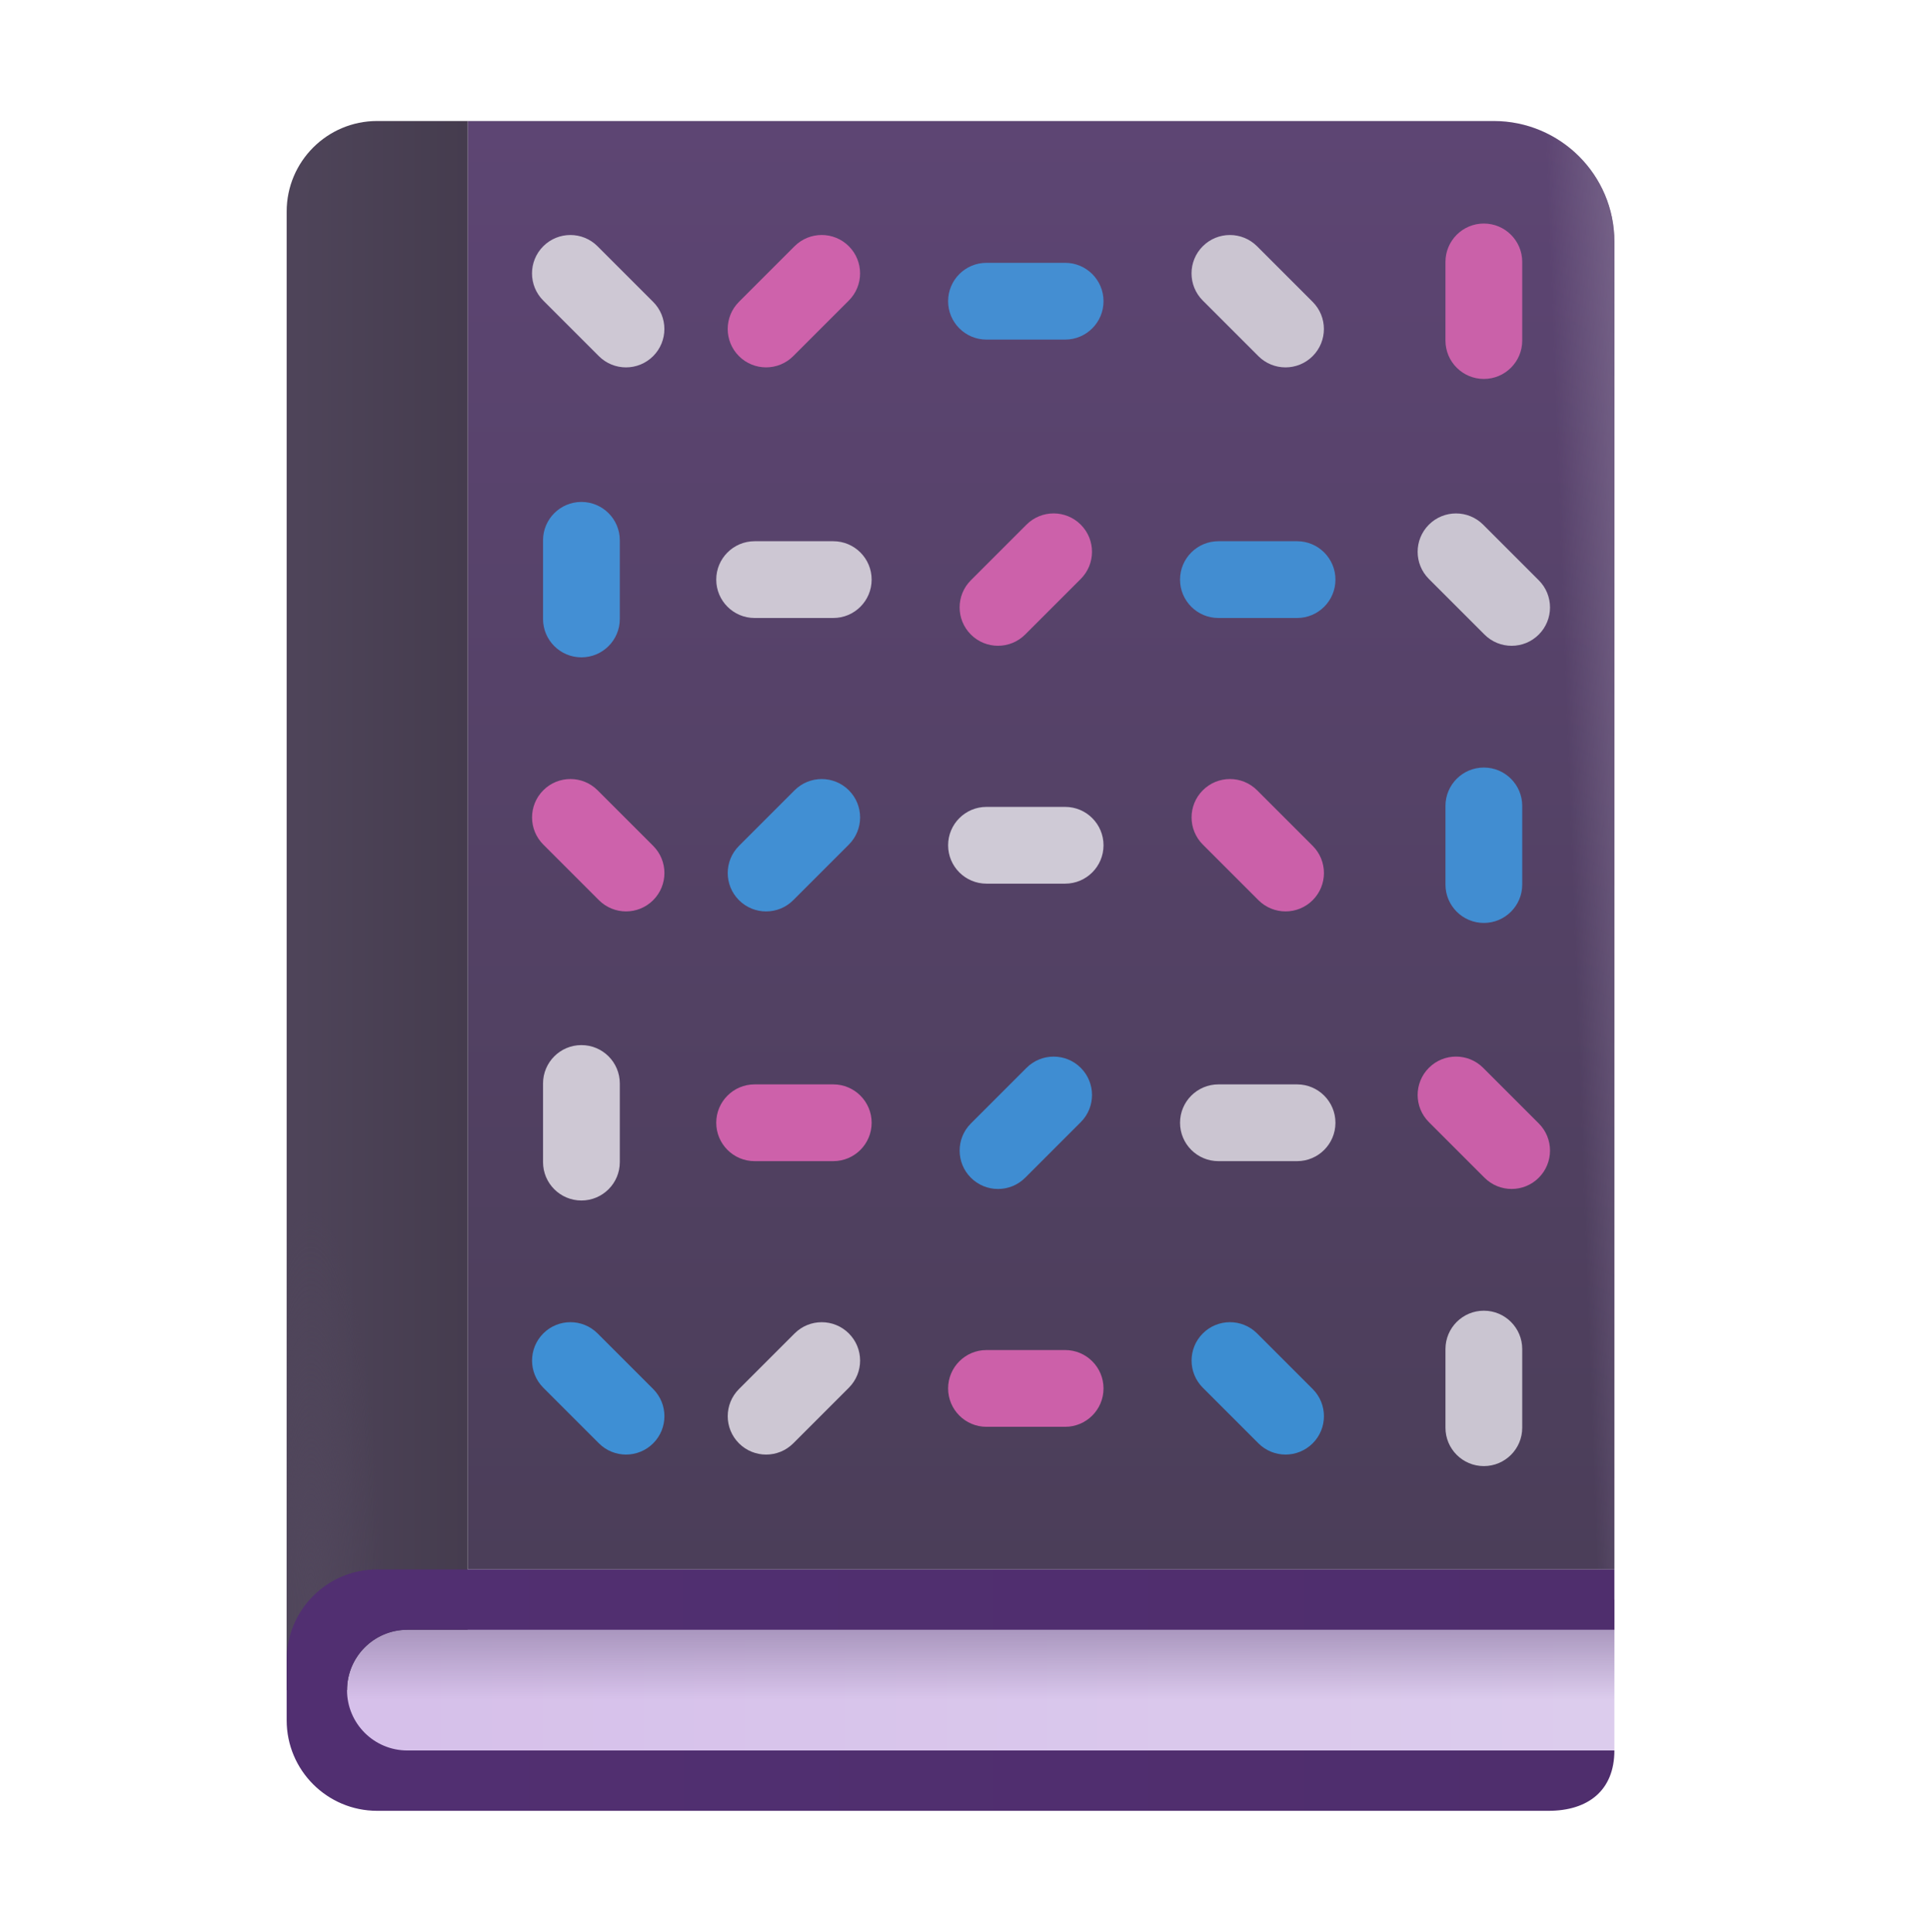
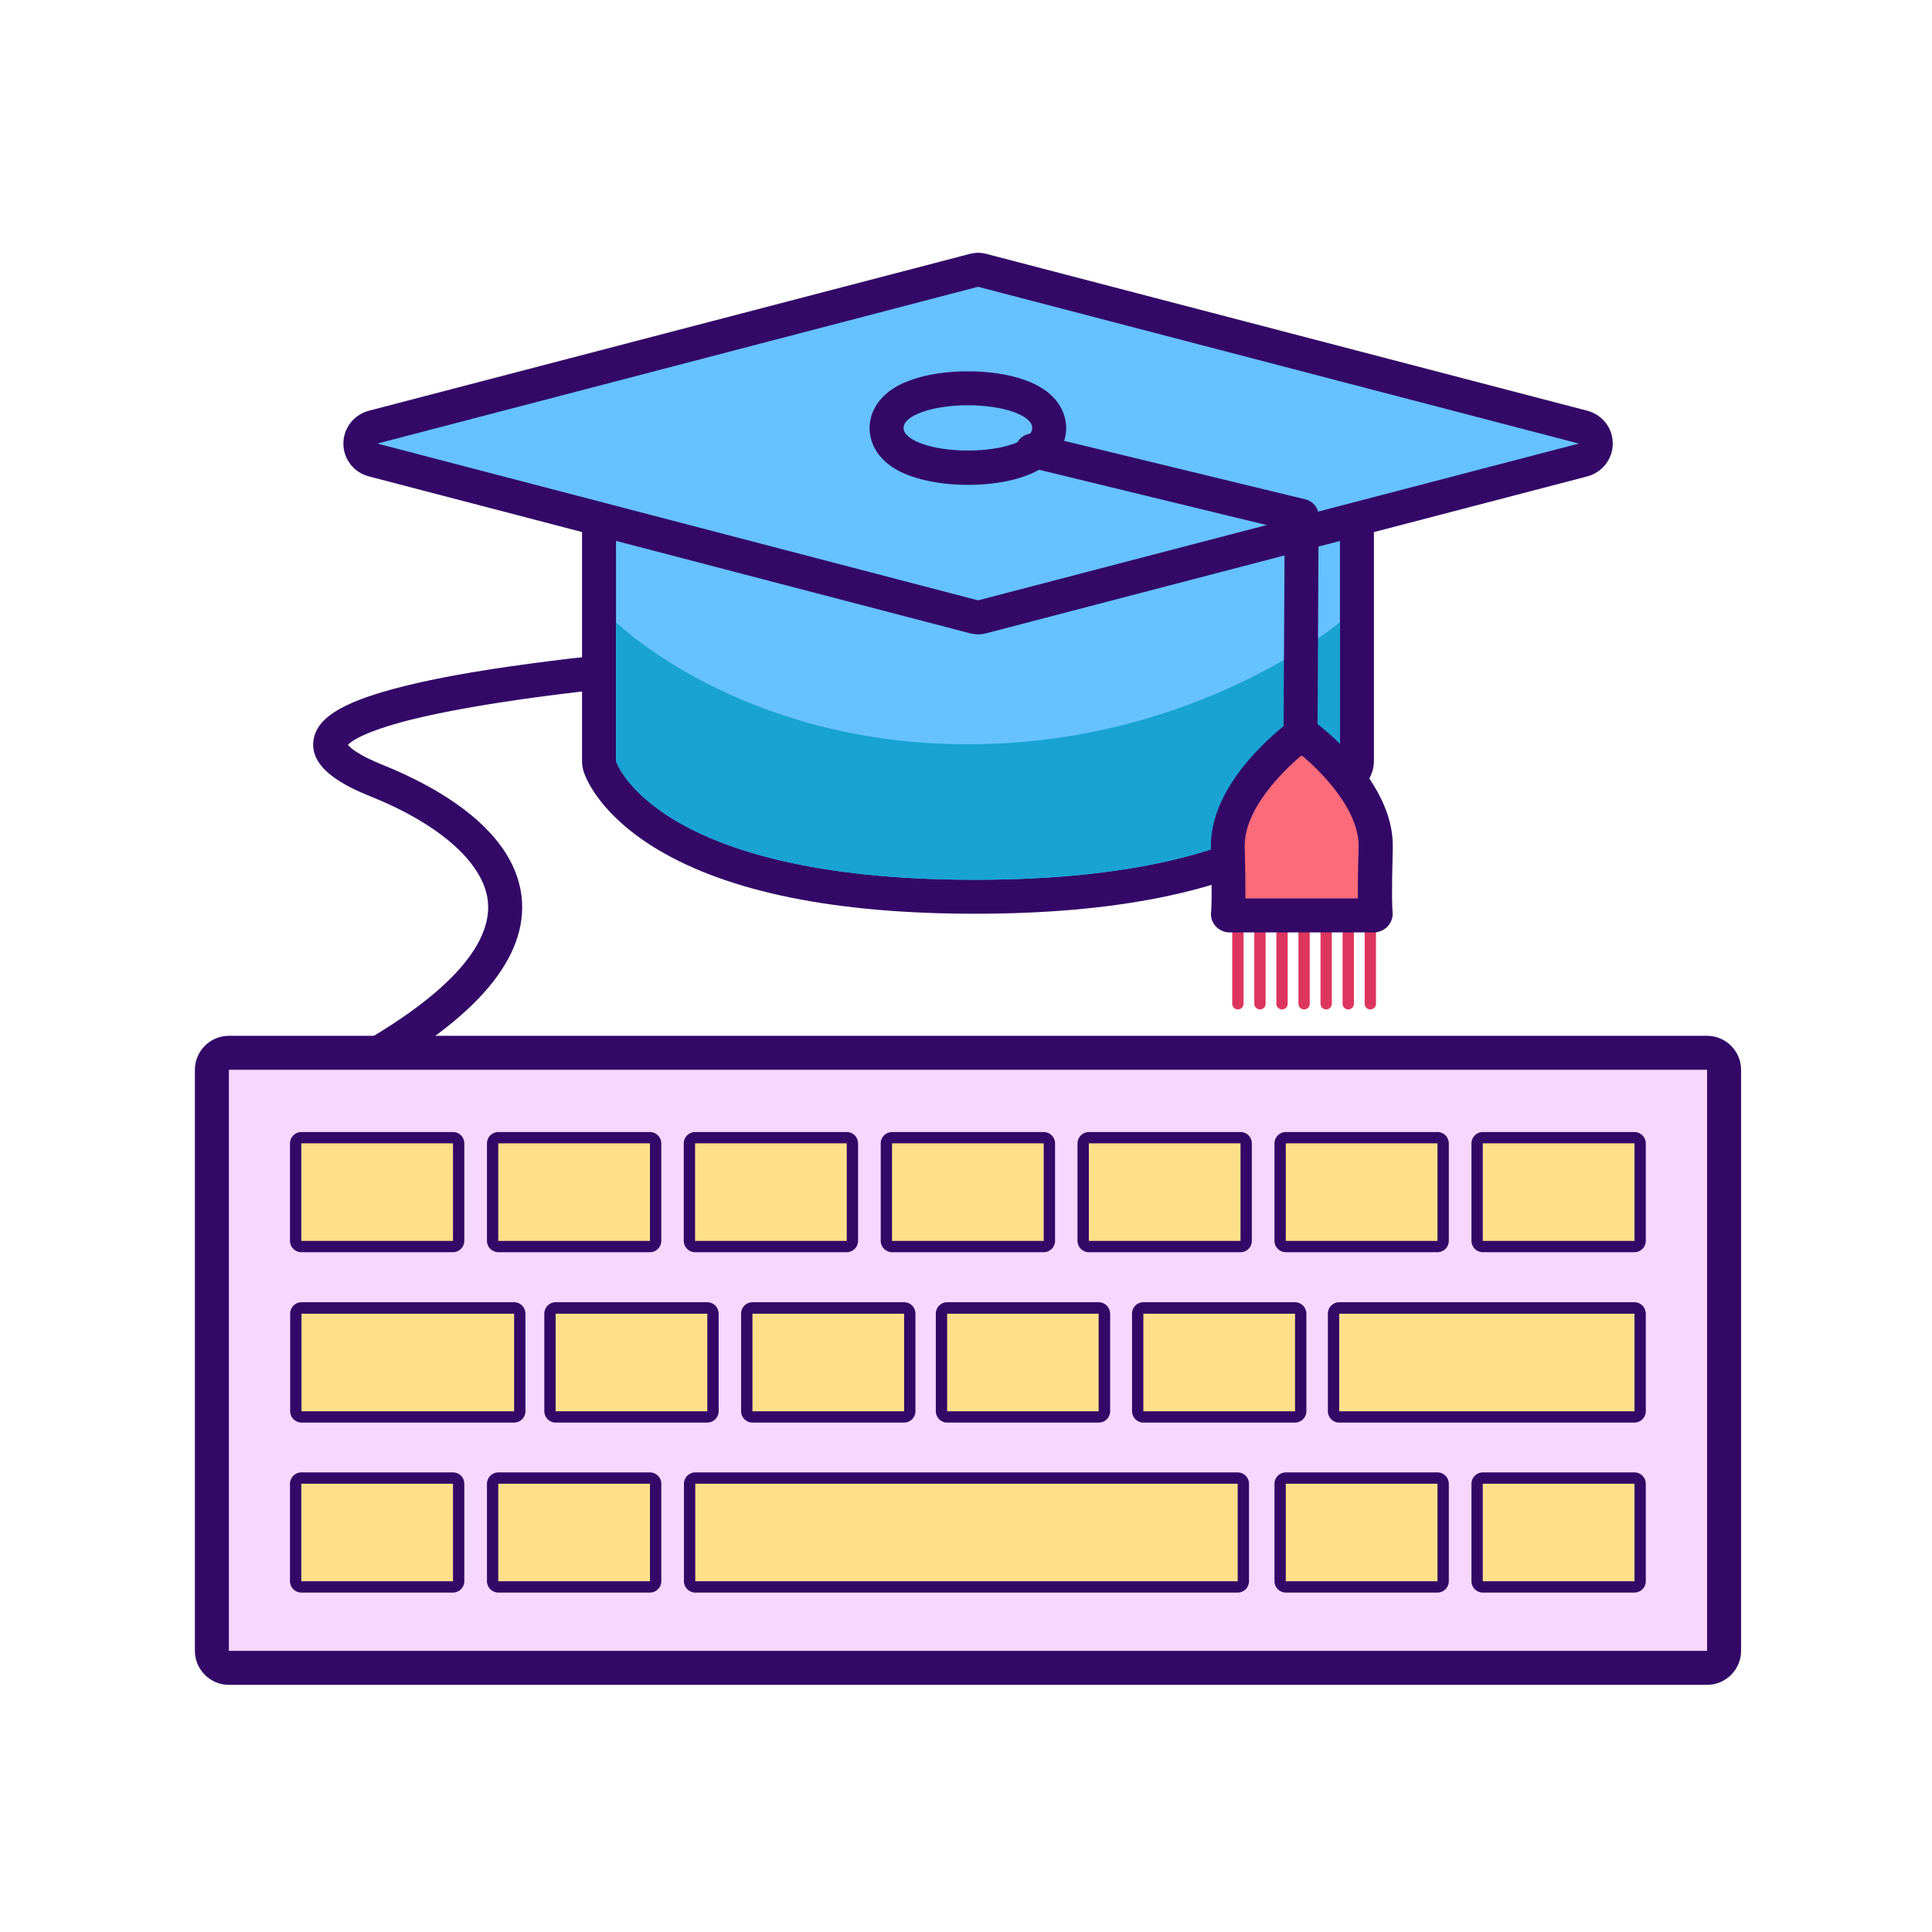
- <svg xmlns="http://www.w3.org/2000/svg" width="290px" height="290px" preserveAspectRatio="xMidYMid meet" viewBox="0 0 32 32" style="-ms-transform: rotate(360deg); -webkit-transform: rotate(360deg); transform: rotate(360deg);">
-   <g fill="none">
-     <path fill="url(#IconifyId-18336ff944b-bf80ea-28503)" d="M7.75 2.005h17a2 2 0 0 1 2 2v22h-19v-24Z" />
-     <path fill="url(#IconifyId-18336ff944b-bf80ea-28504)" d="M7.75 2.005h17a2 2 0 0 1 2 2v22h-19v-24Z" />
-     <path fill="url(#IconifyId-18336ff944b-bf80ea-28505)" d="M5.25 26.505h21.5v2.5h-.5l-.5.5H5.25v-3Z" />
-     <path fill="url(#IconifyId-18336ff944b-bf80ea-28506)" d="M5.25 26.505h21.5v2.5h-.5l-.5.5H5.25v-3Z" />
-     <path fill="url(#IconifyId-18336ff944b-bf80ea-28507)" d="M6.25 2.005a1.5 1.5 0 0 0-1.5 1.5v24.5h1a1 1 0 0 1 1-1h1v-25h-1.5Z" />
-     <path fill="url(#IconifyId-18336ff944b-bf80ea-28509)" d="M6.25 2.005a1.5 1.5 0 0 0-1.5 1.5v24.5h1a1 1 0 0 1 1-1h1v-25h-1.5Z" />
-     <path fill="url(#IconifyId-18336ff944b-bf80ea-28508)" d="M6.25 26.005a1.5 1.5 0 0 0-1.5 1.5v1a1.5 1.5 0 0 0 1.5 1.5h19.408c.653 0 1.092-.335 1.092-1h-20a1 1 0 1 1 0-2h20v-1H6.25Z" />
-     <rect width="2.575" height="1.272" x="9.452" y="3.631" fill="#CEC8D4" rx=".636" transform="rotate(45 9.452 3.63)" />
-     <rect width="2.575" height="1.272" x="9.452" y="12.645" fill="#CD62AB" rx=".636" transform="rotate(45 9.452 12.645)" />
-     <rect width="2.575" height="1.272" x="9.452" y="21.645" fill="#3E8FD4" rx=".636" transform="rotate(45 9.452 21.645)" />
-     <rect width="2.575" height="1.272" x="20.38" y="3.631" fill="#CBC5D1" rx=".636" transform="rotate(45 20.38 3.63)" />
-     <rect width="2.575" height="1.272" x="20.38" y="12.645" fill="#CB60A9" rx=".636" transform="rotate(45 20.38 12.645)" />
-     <rect width="2.575" height="1.272" x="20.38" y="21.645" fill="#3C8DD1" rx=".636" transform="rotate(45 20.38 21.645)" />
-     <rect width="2.575" height="1.272" fill="#CE62AB" rx=".636" transform="scale(-1 1) rotate(45 -11.19 -14.62)" />
-     <rect width="2.575" height="1.272" fill="#418FD3" rx=".636" transform="scale(-1 1) rotate(45 -22.072 -10.113)" />
-     <rect width="2.575" height="1.272" fill="#CDC7D3" rx=".636" transform="scale(-1 1) rotate(45 -32.936 -5.613)" />
-     <rect width="2.575" height="1.272" fill="#CC61AA" rx=".636" transform="scale(-1 1) rotate(45 -18.68 -16.952)" />
-     <rect width="2.575" height="1.272" x="24.126" y="8.244" fill="#CAC5D1" rx=".636" transform="rotate(45 24.126 8.244)" />
-     <rect width="2.575" height="1.272" fill="#428DD1" rx=".636" transform="matrix(-1 0 0 1 22.128 8.968)" />
-     <rect width="2.575" height="1.272" fill="#CDC7D3" rx=".636" transform="matrix(-1 0 0 1 14.443 8.968)" />
-     <rect width="2.575" height="1.272" fill="#3F8DD2" rx=".636" transform="scale(-1 1) rotate(45 -29.545 -12.452)" />
-     <rect width="2.575" height="1.272" x="24.126" y="17.244" fill="#CA5FA8" rx=".636" transform="rotate(45 24.126 17.244)" />
-     <rect width="2.575" height="1.272" fill="#438FD4" rx=".636" transform="matrix(0 -1 -1 0 10.27 10.892)" />
-     <rect width="2.575" height="1.272" fill="#448ED2" rx=".636" transform="matrix(-1 0 0 1 18.285 4.355)" />
-     <rect width="2.575" height="1.272" fill="#CBC5D1" rx=".636" transform="matrix(-1 0 0 1 22.128 17.968)" />
-     <rect width="2.575" height="1.272" fill="#CFCAD6" rx=".636" transform="matrix(-1 0 0 1 18.285 13.37)" />
-     <rect width="2.575" height="1.272" fill="#CC60A9" rx=".636" transform="matrix(-1 0 0 1 18.285 22.37)" />
-     <rect width="2.575" height="1.272" fill="#CD61AA" rx=".636" transform="matrix(-1 0 0 1 14.443 17.968)" />
-     <rect width="2.575" height="1.272" fill="#CA61A9" rx=".636" transform="matrix(0 -1 -1 0 25.223 6.279)" />
-     <rect width="2.575" height="1.272" fill="#418DD1" rx=".636" transform="matrix(0 -1 -1 0 25.223 15.293)" />
-     <rect width="2.575" height="1.272" fill="#CAC5D1" rx=".636" transform="matrix(0 -1 -1 0 25.223 24.293)" />
-     <rect width="2.575" height="1.272" fill="#CEC8D4" rx=".636" transform="matrix(0 -1 -1 0 10.27 19.892)" />
-     <defs>
-       <linearGradient id="IconifyId-18336ff944b-bf80ea-28503" x1="17.25" x2="17.25" y1="2.005" y2="26.005" gradientUnits="userSpaceOnUse">
-         <stop stop-color="#5D4573" />
-         <stop offset="1" stop-color="#4B3E59" />
-       </linearGradient>
-       <linearGradient id="IconifyId-18336ff944b-bf80ea-28504" x1="28.44" x2="25.73" y1="5.387" y2="5.484" gradientUnits="userSpaceOnUse">
-         <stop offset=".409" stop-color="#806E91" />
-         <stop offset="1" stop-color="#806E91" stop-opacity="0" />
-       </linearGradient>
-       <linearGradient id="IconifyId-18336ff944b-bf80ea-28505" x1="6.471" x2="26.569" y1="28.42" y2="28.42" gradientUnits="userSpaceOnUse">
-         <stop stop-color="#D6C0EA" />
-         <stop offset="1" stop-color="#DCCCED" />
-       </linearGradient>
-       <linearGradient id="IconifyId-18336ff944b-bf80ea-28506" x1="16" x2="16" y1="26.743" y2="28.162" gradientUnits="userSpaceOnUse">
-         <stop stop-color="#9F8CB4" />
-         <stop offset="1" stop-color="#9F8CB4" stop-opacity="0" />
-       </linearGradient>
-       <linearGradient id="IconifyId-18336ff944b-bf80ea-28507" x1="4.955" x2="7.75" y1="16.742" y2="16.742" gradientUnits="userSpaceOnUse">
-         <stop stop-color="#4E4459" />
-         <stop offset="1" stop-color="#453C4E" />
-       </linearGradient>
-       <linearGradient id="IconifyId-18336ff944b-bf80ea-28508" x1="6.181" x2="26.75" y1="28.969" y2="28.936" gradientUnits="userSpaceOnUse">
-         <stop stop-color="#512F71" />
-         <stop offset="1" stop-color="#4F2E6D" />
-       </linearGradient>
-       <radialGradient id="IconifyId-18336ff944b-bf80ea-28509" cx="0" cy="0" r="1" gradientTransform="matrix(0 -6.6454 1.17096 0 5.149 26.678)" gradientUnits="userSpaceOnUse">
-         <stop stop-color="#51475C" />
-         <stop offset="1" stop-color="#51475C" stop-opacity="0" />
-       </radialGradient>
-     </defs>
-   </g>
+ <svg xmlns="http://www.w3.org/2000/svg" t="1724939313060" class="icon" viewBox="0 0 1024 1024" version="1.1" p-id="6370" width="256" height="256">
+   <path d="M182.6 577.2c-3.2 0-6.3-1.7-8-4.8-2.3-4.4-0.7-9.8 3.7-12.2 53.9-28.5 81.7-56.5 80.4-81-1.1-20.5-24.3-41.8-62.1-57-14.2-5.7-32.8-15-30.4-30.1 1.8-11.3 14.3-19.3 41.8-26.8 18.2-5 43.1-9.6 74-13.7 52.2-7 104.6-10.4 105.1-10.4 5-0.3 9.2 3.5 9.6 8.4s-3.5 9.2-8.4 9.6c-0.5 0-49.7 3.2-100 9.8-29.3 3.9-53.2 8.1-71.1 12.6-24.6 6.3-31.2 11.4-32.8 13.2 1.2 1.5 5.4 5.4 18.9 10.8 26.5 10.7 71.4 34.3 73.4 72.7 0.8 15.8-5.9 31.8-20 47.6-14.8 16.6-38.4 33.6-70 50.3-1.3 0.7-2.7 1-4.1 1z" fill="#330867" p-id="6371" />
+   <path d="M121.3 884c-5 0-9-4-9-9V567c0-5 4-9 9-9h783.5c5 0 9 4 9 9v308c0 5-4 9-9 9H121.3z" fill="#F7D7FF" p-id="6372" />
+   <path d="M904.8 567v308H121.3V567h783.5m0-18H121.3c-9.9 0-18 8.1-18 18v308c0 9.9 8.1 18 18 18h783.5c9.9 0 18-8.1 18-18V567c0-9.9-8.1-18-18-18z" fill="#330867" p-id="6373" />
+   <path d="M159.8 660.8c-1.7 0-3-1.3-3-3V606c0-1.7 1.3-3 3-3h80.4c1.7 0 3 1.3 3 3v51.7c0 1.7-1.3 3-3 3h-80.4z" fill="#FFE08A" p-id="6374" />
+   <path d="M240.1 606v51.7h-80.4V606h80.4m0-6h-80.4c-3.3 0-6 2.7-6 6v51.7c0 3.3 2.7 6 6 6h80.4c3.3 0 6-2.7 6-6V606c0-3.3-2.6-6-6-6z" fill="#330867" p-id="6375" />
+   <path d="M264.1 660.8c-1.7 0-3-1.3-3-3V606c0-1.7 1.3-3 3-3h80.4c1.7 0 3 1.3 3 3v51.7c0 1.7-1.3 3-3 3h-80.4z" fill="#FFE08A" p-id="6376" />
+   <path d="M344.5 606v51.7h-80.4V606h80.4m0-6h-80.4c-3.3 0-6 2.7-6 6v51.7c0 3.3 2.7 6 6 6h80.4c3.3 0 6-2.7 6-6V606c0-3.3-2.7-6-6-6z" fill="#330867" p-id="6377" />
+   <path d="M472.8 660.8c-1.7 0-3-1.3-3-3V606c0-1.7 1.3-3 3-3h80.4c1.7 0 3 1.3 3 3v51.7c0 1.7-1.3 3-3 3h-80.4z" fill="#FFE08A" p-id="6378" />
+   <path d="M553.2 606v51.7h-80.4V606h80.4m0-6h-80.4c-3.3 0-6 2.7-6 6v51.7c0 3.3 2.7 6 6 6h80.4c3.3 0 6-2.7 6-6V606c0-3.3-2.7-6-6-6z" fill="#330867" p-id="6379" />
+   <path d="M368.5 660.8c-1.7 0-3-1.3-3-3V606c0-1.7 1.3-3 3-3h80.4c1.7 0 3 1.3 3 3v51.7c0 1.7-1.3 3-3 3h-80.4z" fill="#FFE08A" p-id="6380" />
+   <path d="M448.8 606v51.7h-80.4V606h80.4m0-6h-80.4c-3.3 0-6 2.7-6 6v51.7c0 3.3 2.7 6 6 6h80.4c3.3 0 6-2.7 6-6V606c0-3.3-2.6-6-6-6z" fill="#330867" p-id="6381" />
+   <path d="M577.2 660.8c-1.7 0-3-1.3-3-3V606c0-1.7 1.3-3 3-3h80.4c1.7 0 3 1.3 3 3v51.7c0 1.7-1.3 3-3 3h-80.4z" fill="#FFE08A" p-id="6382" />
+   <path d="M657.5 606v51.7h-80.4V606h80.4m0-6h-80.4c-3.3 0-6 2.7-6 6v51.7c0 3.3 2.7 6 6 6h80.4c3.3 0 6-2.7 6-6V606c0-3.3-2.6-6-6-6z" fill="#330867" p-id="6383" />
+   <path d="M681.5 660.8c-1.7 0-3-1.3-3-3V606c0-1.7 1.3-3 3-3h80.4c1.7 0 3 1.3 3 3v51.7c0 1.7-1.3 3-3 3h-80.4z" fill="#FFE08A" p-id="6384" />
+   <path d="M761.9 606v51.7h-80.4V606h80.4m0-6h-80.4c-3.3 0-6 2.7-6 6v51.7c0 3.3 2.7 6 6 6h80.4c3.3 0 6-2.7 6-6V606c0-3.3-2.7-6-6-6z" fill="#330867" p-id="6385" />
+   <path d="M785.9 660.8c-1.7 0-3-1.3-3-3V606c0-1.7 1.3-3 3-3h80.4c1.7 0 3 1.3 3 3v51.7c0 1.7-1.3 3-3 3h-80.4z" fill="#FFE08A" p-id="6386" />
+   <path d="M866.3 606v51.7h-80.4V606h80.4m0-6h-80.4c-3.3 0-6 2.7-6 6v51.7c0 3.3 2.7 6 6 6h80.4c3.3 0 6-2.7 6-6V606c0-3.3-2.7-6-6-6z" fill="#330867" p-id="6387" />
+   <path d="M159.8 751c-1.7 0-3-1.3-3-3v-51.7c0-1.7 1.3-3 3-3h112.7c1.7 0 3 1.3 3 3V748c0 1.7-1.3 3-3 3H159.8z" fill="#FFE08A" p-id="6388" />
+   <path d="M272.5 696.2V748H159.8v-51.7h112.7m0-6.1H159.8c-3.3 0-6 2.7-6 6V748c0 3.3 2.7 6 6 6h112.7c3.3 0 6-2.7 6-6v-51.7c0-3.4-2.7-6.1-6-6.1z" fill="#330867" p-id="6389" />
+   <path d="M294.5 751c-1.7 0-3-1.3-3-3v-51.7c0-1.7 1.3-3 3-3h80.4c1.7 0 3 1.3 3 3V748c0 1.7-1.3 3-3 3h-80.4z" fill="#FFE08A" p-id="6390" />
+   <path d="M374.9 696.2V748h-80.4v-51.7h80.4m0-6.1h-80.4c-3.3 0-6 2.7-6 6V748c0 3.3 2.7 6 6 6h80.4c3.3 0 6-2.7 6-6v-51.7c0-3.4-2.7-6.1-6-6.1z" fill="#330867" p-id="6391" />
+   <path d="M398.9 751c-1.7 0-3-1.3-3-3v-51.7c0-1.7 1.3-3 3-3h80.4c1.7 0 3 1.3 3 3V748c0 1.7-1.3 3-3 3h-80.4z" fill="#FFE08A" p-id="6392" />
+   <path d="M479.2 696.2V748h-80.4v-51.7h80.4m0-6.1h-80.4c-3.3 0-6 2.7-6 6V748c0 3.3 2.7 6 6 6h80.4c3.3 0 6-2.7 6-6v-51.7c0-3.4-2.6-6.1-6-6.1z" fill="#330867" p-id="6393" />
+   <path d="M502 751c-1.7 0-3-1.3-3-3v-51.7c0-1.7 1.3-3 3-3h80.4c1.7 0 3 1.3 3 3V748c0 1.7-1.3 3-3 3H502z" fill="#FFE08A" p-id="6394" />
+   <path d="M582.3 696.2V748H502v-51.7h80.3m0-6.1H502c-3.3 0-6 2.7-6 6V748c0 3.3 2.7 6 6 6h80.4c3.3 0 6-2.7 6-6v-51.7c-0.1-3.4-2.7-6.1-6.1-6.1z" fill="#330867" p-id="6395" />
+   <path d="M606 751c-1.7 0-3-1.3-3-3v-51.7c0-1.7 1.3-3 3-3h80.4c1.7 0 3 1.3 3 3V748c0 1.7-1.3 3-3 3H606z" fill="#FFE08A" p-id="6396" />
+   <path d="M686.4 696.2V748H606v-51.7h80.4m0-6.1H606c-3.3 0-6 2.7-6 6V748c0 3.3 2.7 6 6 6h80.4c3.3 0 6-2.7 6-6v-51.7c0-3.4-2.7-6.1-6-6.1z" fill="#330867" p-id="6397" />
+   <path d="M709.8 751c-1.7 0-3-1.3-3-3v-51.7c0-1.7 1.3-3 3-3h156.5c1.7 0 3 1.3 3 3V748c0 1.7-1.3 3-3 3H709.8z" fill="#FFE08A" p-id="6398" />
+   <path d="M866.3 696.2V748H709.8v-51.7h156.5m0-6.1H709.8c-3.3 0-6 2.7-6 6V748c0 3.3 2.7 6 6 6h156.5c3.3 0 6-2.7 6-6v-51.7c0-3.4-2.7-6.1-6-6.1z" fill="#330867" p-id="6399" />
+   <path d="M159.8 841.1c-1.7 0-3-1.3-3-3v-51.7c0-1.7 1.3-3 3-3h80.4c1.7 0 3 1.3 3 3v51.7c0 1.7-1.3 3-3 3h-80.4z" fill="#FFE08A" p-id="6400" />
+   <path d="M240.1 786.4v51.7h-80.4v-51.7h80.4m0-6h-80.4c-3.3 0-6 2.7-6 6v51.7c0 3.3 2.7 6 6 6h80.4c3.3 0 6-2.7 6-6v-51.7c0-3.3-2.6-6-6-6z" fill="#330867" p-id="6401" />
+   <path d="M264.1 841.1c-1.7 0-3-1.3-3-3v-51.7c0-1.7 1.3-3 3-3h80.4c1.7 0 3 1.3 3 3v51.7c0 1.7-1.3 3-3 3h-80.4z" fill="#FFE08A" p-id="6402" />
+   <path d="M344.5 786.4v51.7h-80.4v-51.7h80.4m0-6h-80.4c-3.3 0-6 2.7-6 6v51.7c0 3.3 2.7 6 6 6h80.4c3.3 0 6-2.7 6-6v-51.7c0-3.3-2.7-6-6-6z" fill="#330867" p-id="6403" />
+   <path d="M368.5 841.1c-1.7 0-3-1.3-3-3v-51.7c0-1.7 1.3-3 3-3H656c1.7 0 3 1.3 3 3v51.7c0 1.7-1.3 3-3 3H368.5z" fill="#FFE08A" p-id="6404" />
+   <path d="M656 786.4v51.7H368.5v-51.7H656m0-6H368.5c-3.3 0-6 2.7-6 6v51.7c0 3.3 2.7 6 6 6H656c3.3 0 6-2.7 6-6v-51.7c0-3.3-2.7-6-6-6z" fill="#330867" p-id="6405" />
+   <path d="M681.5 841.1c-1.7 0-3-1.3-3-3v-51.7c0-1.7 1.3-3 3-3h80.4c1.7 0 3 1.3 3 3v51.7c0 1.7-1.3 3-3 3h-80.4z" fill="#FFE08A" p-id="6406" />
+   <path d="M761.9 786.4v51.7h-80.4v-51.7h80.4m0-6h-80.4c-3.3 0-6 2.7-6 6v51.7c0 3.3 2.7 6 6 6h80.4c3.3 0 6-2.7 6-6v-51.7c0-3.3-2.7-6-6-6z" fill="#330867" p-id="6407" />
+   <path d="M785.9 841.1c-1.7 0-3-1.3-3-3v-51.7c0-1.7 1.3-3 3-3h80.4c1.7 0 3 1.3 3 3v51.7c0 1.7-1.3 3-3 3h-80.4z" fill="#FFE08A" p-id="6408" />
+   <path d="M866.3 786.4v51.7h-80.4v-51.7h80.4m0-6h-80.4c-3.3 0-6 2.7-6 6v51.7c0 3.3 2.7 6 6 6h80.4c3.3 0 6-2.7 6-6v-51.7c0-3.3-2.7-6-6-6z" fill="#330867" p-id="6409" />
+   <path d="M516.8 475.3c-72 0-127-11-163.4-32.7-28.4-16.9-34.8-34.4-35.4-36.3-0.3-0.9-0.4-1.8-0.4-2.8V248.4c0-5 4-9 9-9h383.6c5 0 9 4 9 9v155.1c0 1.1-0.2 2.2-0.6 3.2-0.7 1.9-7.9 19.2-36.9 36-37.4 21.7-92.9 32.6-164.9 32.6z" fill="#66C1FF" p-id="6410" />
+   <path d="M710.2 248.4v155.1s-23.6 62.8-193.4 62.8-190.3-62.8-190.3-62.8V248.4h383.7m0-18H326.5c-9.9 0-18 8.1-18 18v155.1c0 1.9 0.3 3.8 0.9 5.6 1.2 3.7 8.8 23 39.4 41.3 37.8 22.5 94.3 33.9 168 33.9 73.6 0 130.6-11.4 169.4-33.8 31.1-18 39.5-37 40.8-40.6 0.8-2 1.2-4.2 1.2-6.3V248.4c0-9.9-8.1-18-18-18z" fill="#330867" p-id="6411" />
+   <path d="M710.2 403.5s-23.6 62.8-193.4 62.8-190.3-62.8-190.3-62.8v-73.7s65.8 64.7 186.5 64.7 197.2-64.7 197.2-64.7v73.7z" fill="#18A3D3" p-id="6412" />
+   <path d="M518.4 327.3c-0.8 0-1.5-0.1-2.3-0.3l-318.4-83.1c-4-1-6.7-4.6-6.7-8.7s2.8-7.7 6.7-8.7l318.4-83.1c0.7-0.2 1.5-0.3 2.3-0.3s1.5 0.1 2.3 0.3l318.3 83c4 1 6.7 4.6 6.7 8.7s-2.8 7.7-6.7 8.7L520.6 327c-0.7 0.2-1.5 0.3-2.2 0.3z" fill="#66C1FF" p-id="6413" />
+   <path d="M518.4 152l318.4 83.1-318.4 83.1L200 235.1 518.4 152m0-18c-1.5 0-3.1 0.2-4.5 0.6l-318.4 83.1c-7.9 2.1-13.5 9.2-13.5 17.4s5.5 15.3 13.5 17.4l318.4 83.1c1.5 0.4 3 0.6 4.5 0.6s3.1-0.2 4.5-0.6l318.4-83.1c7.9-2.1 13.5-9.2 13.5-17.4s-5.5-15.3-13.5-17.4l-318.4-83.1c-1.5-0.4-3-0.6-4.5-0.6z" fill="#330867" p-id="6414" />
+   <path d="M469.9 226.8a43.1 21 0 1 0 86.2 0 43.1 21 0 1 0-86.2 0Z" fill="#66C1FF" p-id="6415" />
+   <path d="M513 214.8c18.9 0 34.1 5.4 34.1 12s-15.3 12-34.1 12-34.1-5.4-34.1-12 15.3-12 34.1-12m0-18c-11.1 0-21.8 1.6-30.1 4.6-19.9 7-22 20.2-22 25.5s2.1 18.5 22 25.5c8.3 2.9 19 4.6 30.1 4.6 11.1 0 21.8-1.6 30.1-4.6 19.9-7 22-20.2 22-25.5s-2.1-18.5-22-25.5c-8.3-3-19-4.6-30.1-4.6z" fill="#330867" p-id="6416" />
+   <path d="M689.2 418.3c-0.1 0-0.1 0 0 0-5 0-9-4.1-9-9l0.7-128.7-135.9-33c-4.8-1.2-7.8-6-6.6-10.9s6-7.8 10.9-6.6L692 264.7c4.1 1 6.9 4.6 6.9 8.8l-0.7 135.9c-0.1 4.9-4.1 8.9-9 8.9z" fill="#330867" p-id="6417" />
+   <path d="M656.1 535c-1.7 0-3-1.3-3-3v-46.8c0-1.7 1.3-3 3-3s3 1.3 3 3V532c0 1.7-1.3 3-3 3zM667.8 535c-1.7 0-3-1.3-3-3v-46.8c0-1.7 1.3-3 3-3s3 1.3 3 3V532c0 1.7-1.3 3-3 3zM679.5 535c-1.7 0-3-1.3-3-3v-46.8c0-1.7 1.3-3 3-3s3 1.3 3 3V532c0 1.7-1.3 3-3 3zM691.2 535c-1.7 0-3-1.3-3-3v-46.8c0-1.7 1.3-3 3-3s3 1.3 3 3V532c0 1.7-1.3 3-3 3zM702.9 535c-1.7 0-3-1.3-3-3v-46.8c0-1.7 1.3-3 3-3s3 1.3 3 3V532c0 1.7-1.3 3-3 3zM714.6 535c-1.7 0-3-1.3-3-3v-46.8c0-1.7 1.3-3 3-3s3 1.3 3 3V532c0 1.7-1.3 3-3 3zM726.3 535c-1.7 0-3-1.3-3-3v-46.8c0-1.7 1.3-3 3-3s3 1.3 3 3V532c0 1.7-1.3 3-3 3z" fill="#DD365E" p-id="6418" />
+   <path d="M690.7 391c-0.1 1-1.5 1-1.7 0-0.1-0.6-0.8-0.9-1.3-0.5-6.4 5-37.9 30.8-37 59.2 0.7 24.4 0.3 32.4 0.1 34.7 0 0.5 0.3 0.9 0.8 0.9h76.5c0.5 0 0.9-0.4 0.8-0.9-0.2-2.4-0.6-10.3 0.1-34.7 0.8-28.4-30.6-54.2-37-59.2-0.4-0.5-1.2-0.2-1.3 0.5z" fill="#FC6B79" p-id="6419" />
+   <path d="M728.2 494.2h-76.5c-2.8 0-5.4-1.2-7.3-3.2-1.9-2-2.8-4.8-2.5-7.5 0.2-1.7 0.6-8.9-0.1-33.6-1-31.9 30.8-59 40.5-66.6 2.2-1.7 5-2.4 7.7-1.9 2.7-0.5 5.5 0.2 7.7 1.9 9.7 7.5 41.5 34.6 40.5 66.5-0.7 24.7-0.3 32-0.1 33.6 0.3 2.7-0.7 5.5-2.5 7.5-2 2.1-4.7 3.3-7.4 3.3z m-8.2-9.1z m-59.9-8.9h59.6c-0.1-5.6 0-14 0.4-26.9 0.6-20.4-20.6-40.8-29.7-48.6h-1c-9.2 7.9-30.3 28.2-29.7 48.6 0.4 12.9 0.4 21.3 0.4 26.9z m20.1-83.9v0z m19.4 0z m-17.8-2.7z" fill="#330867" p-id="6420" />
</svg>
